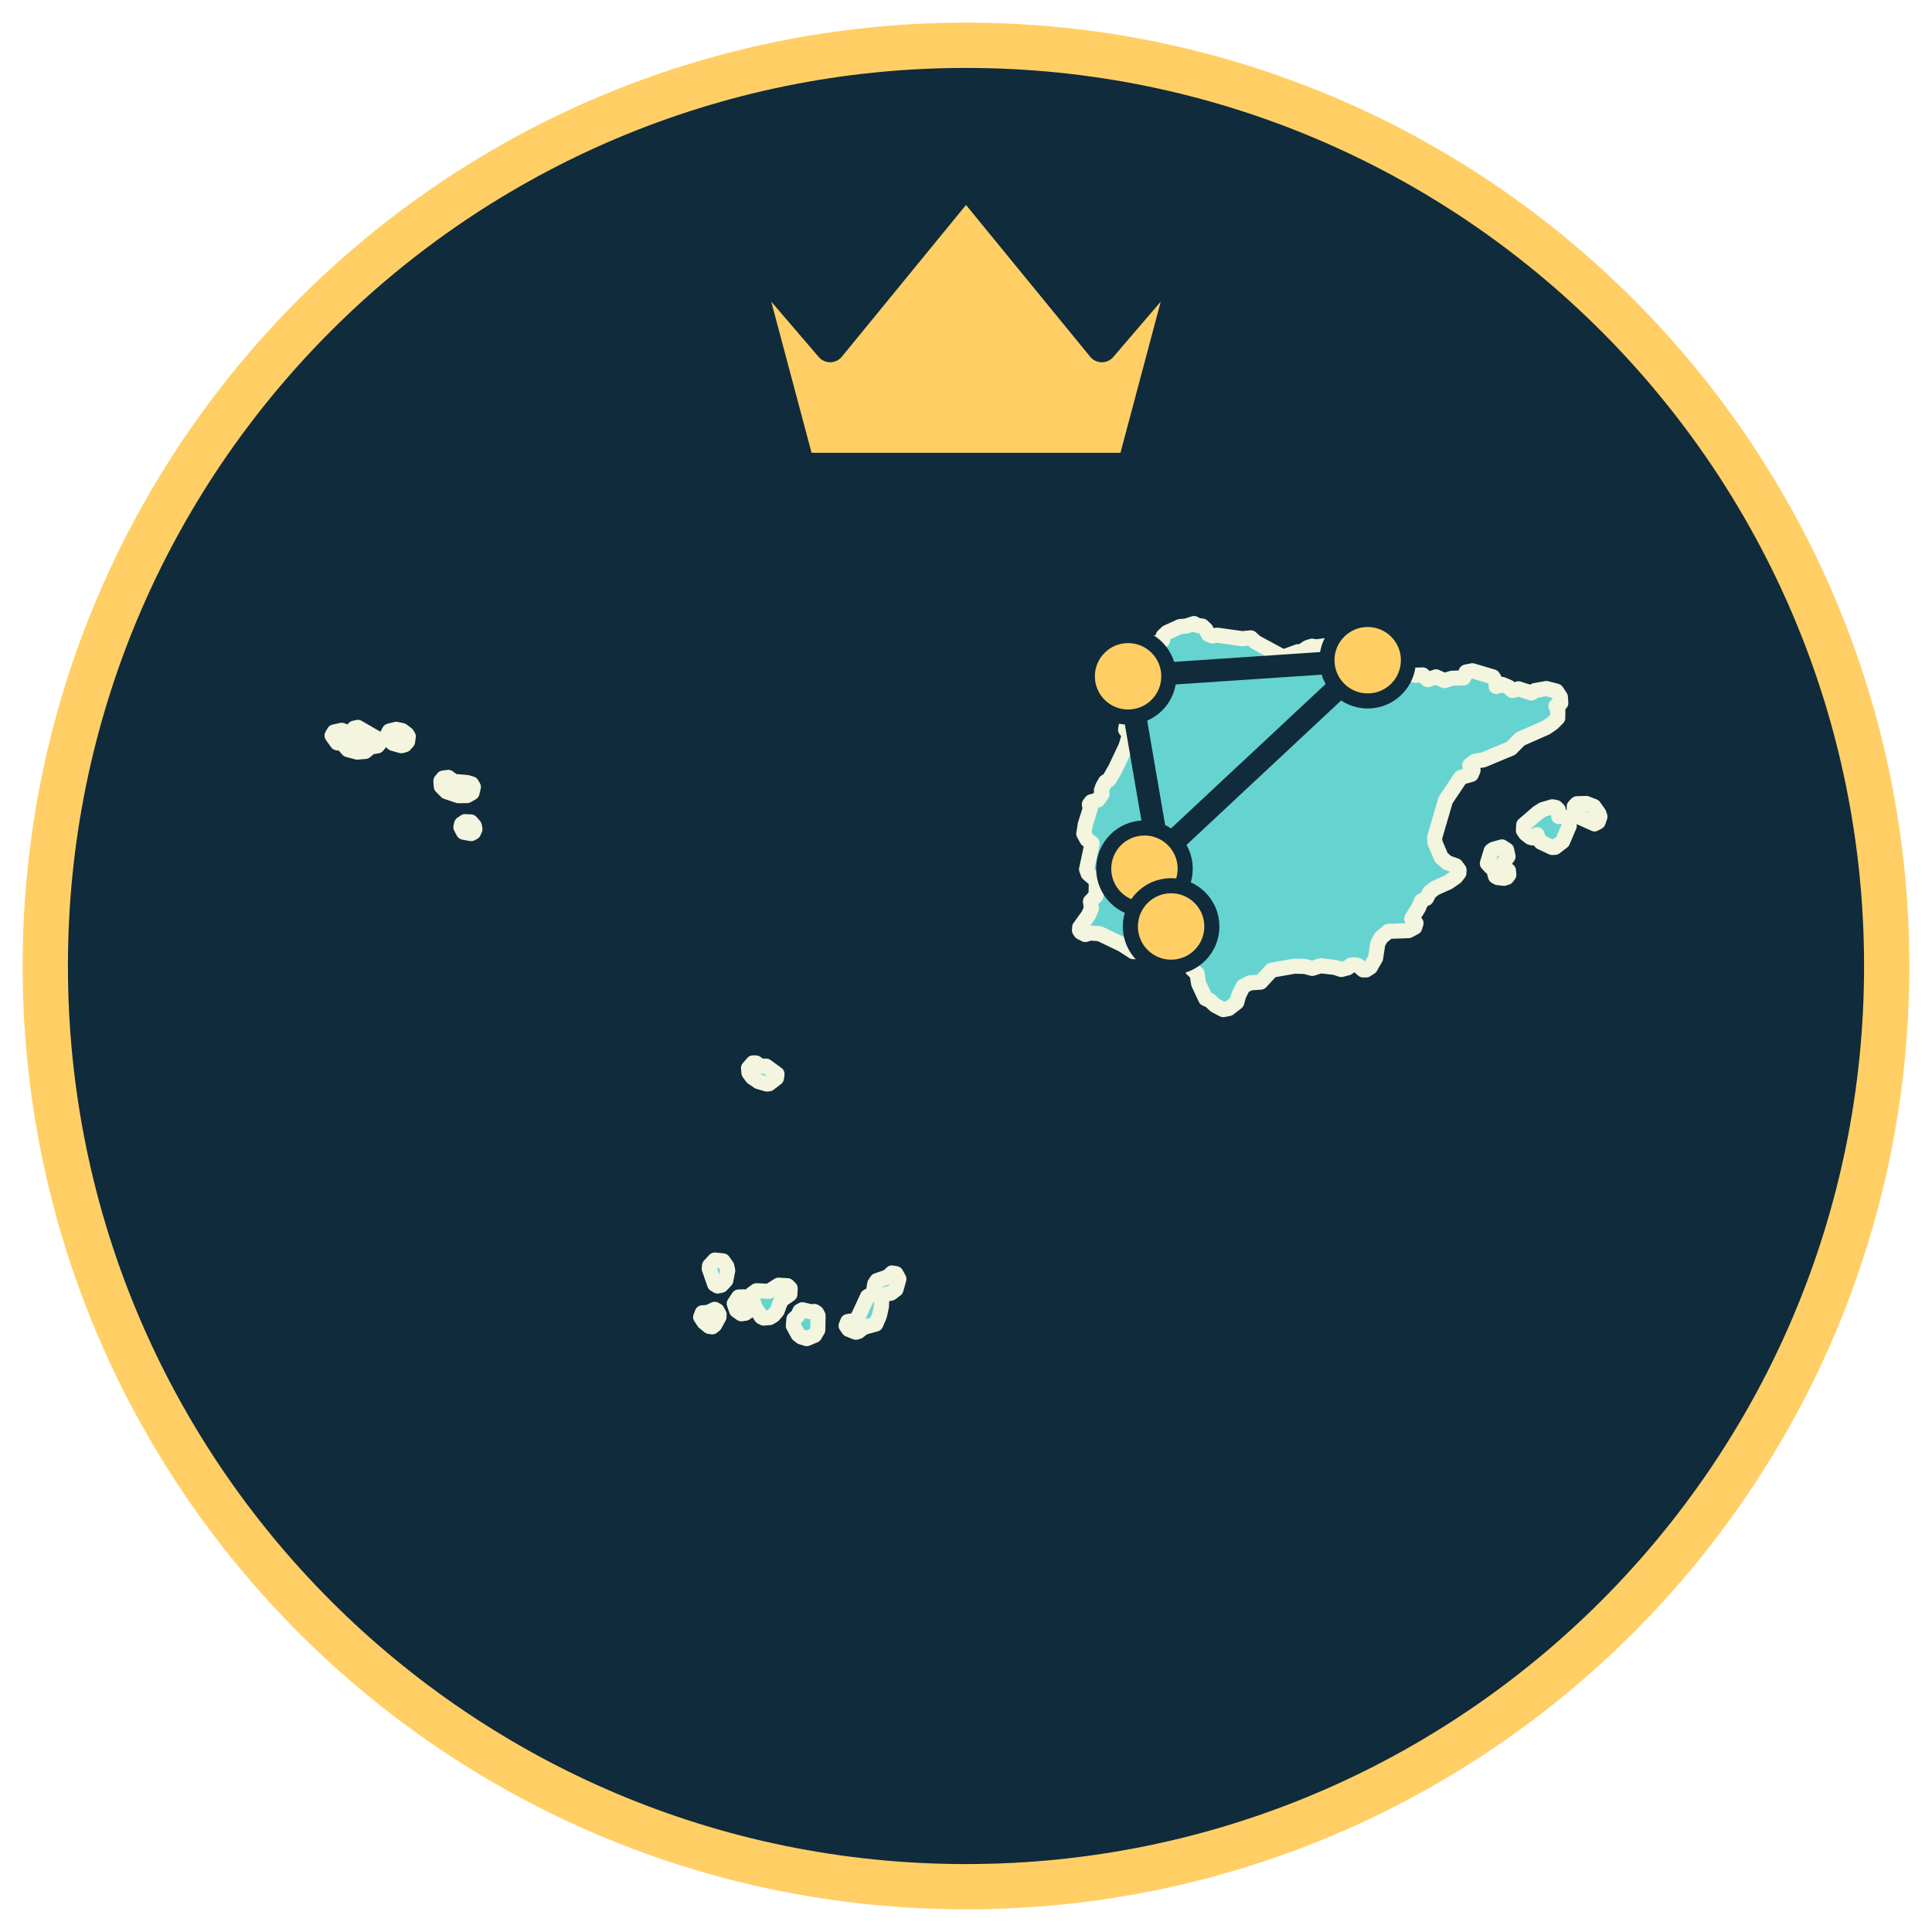
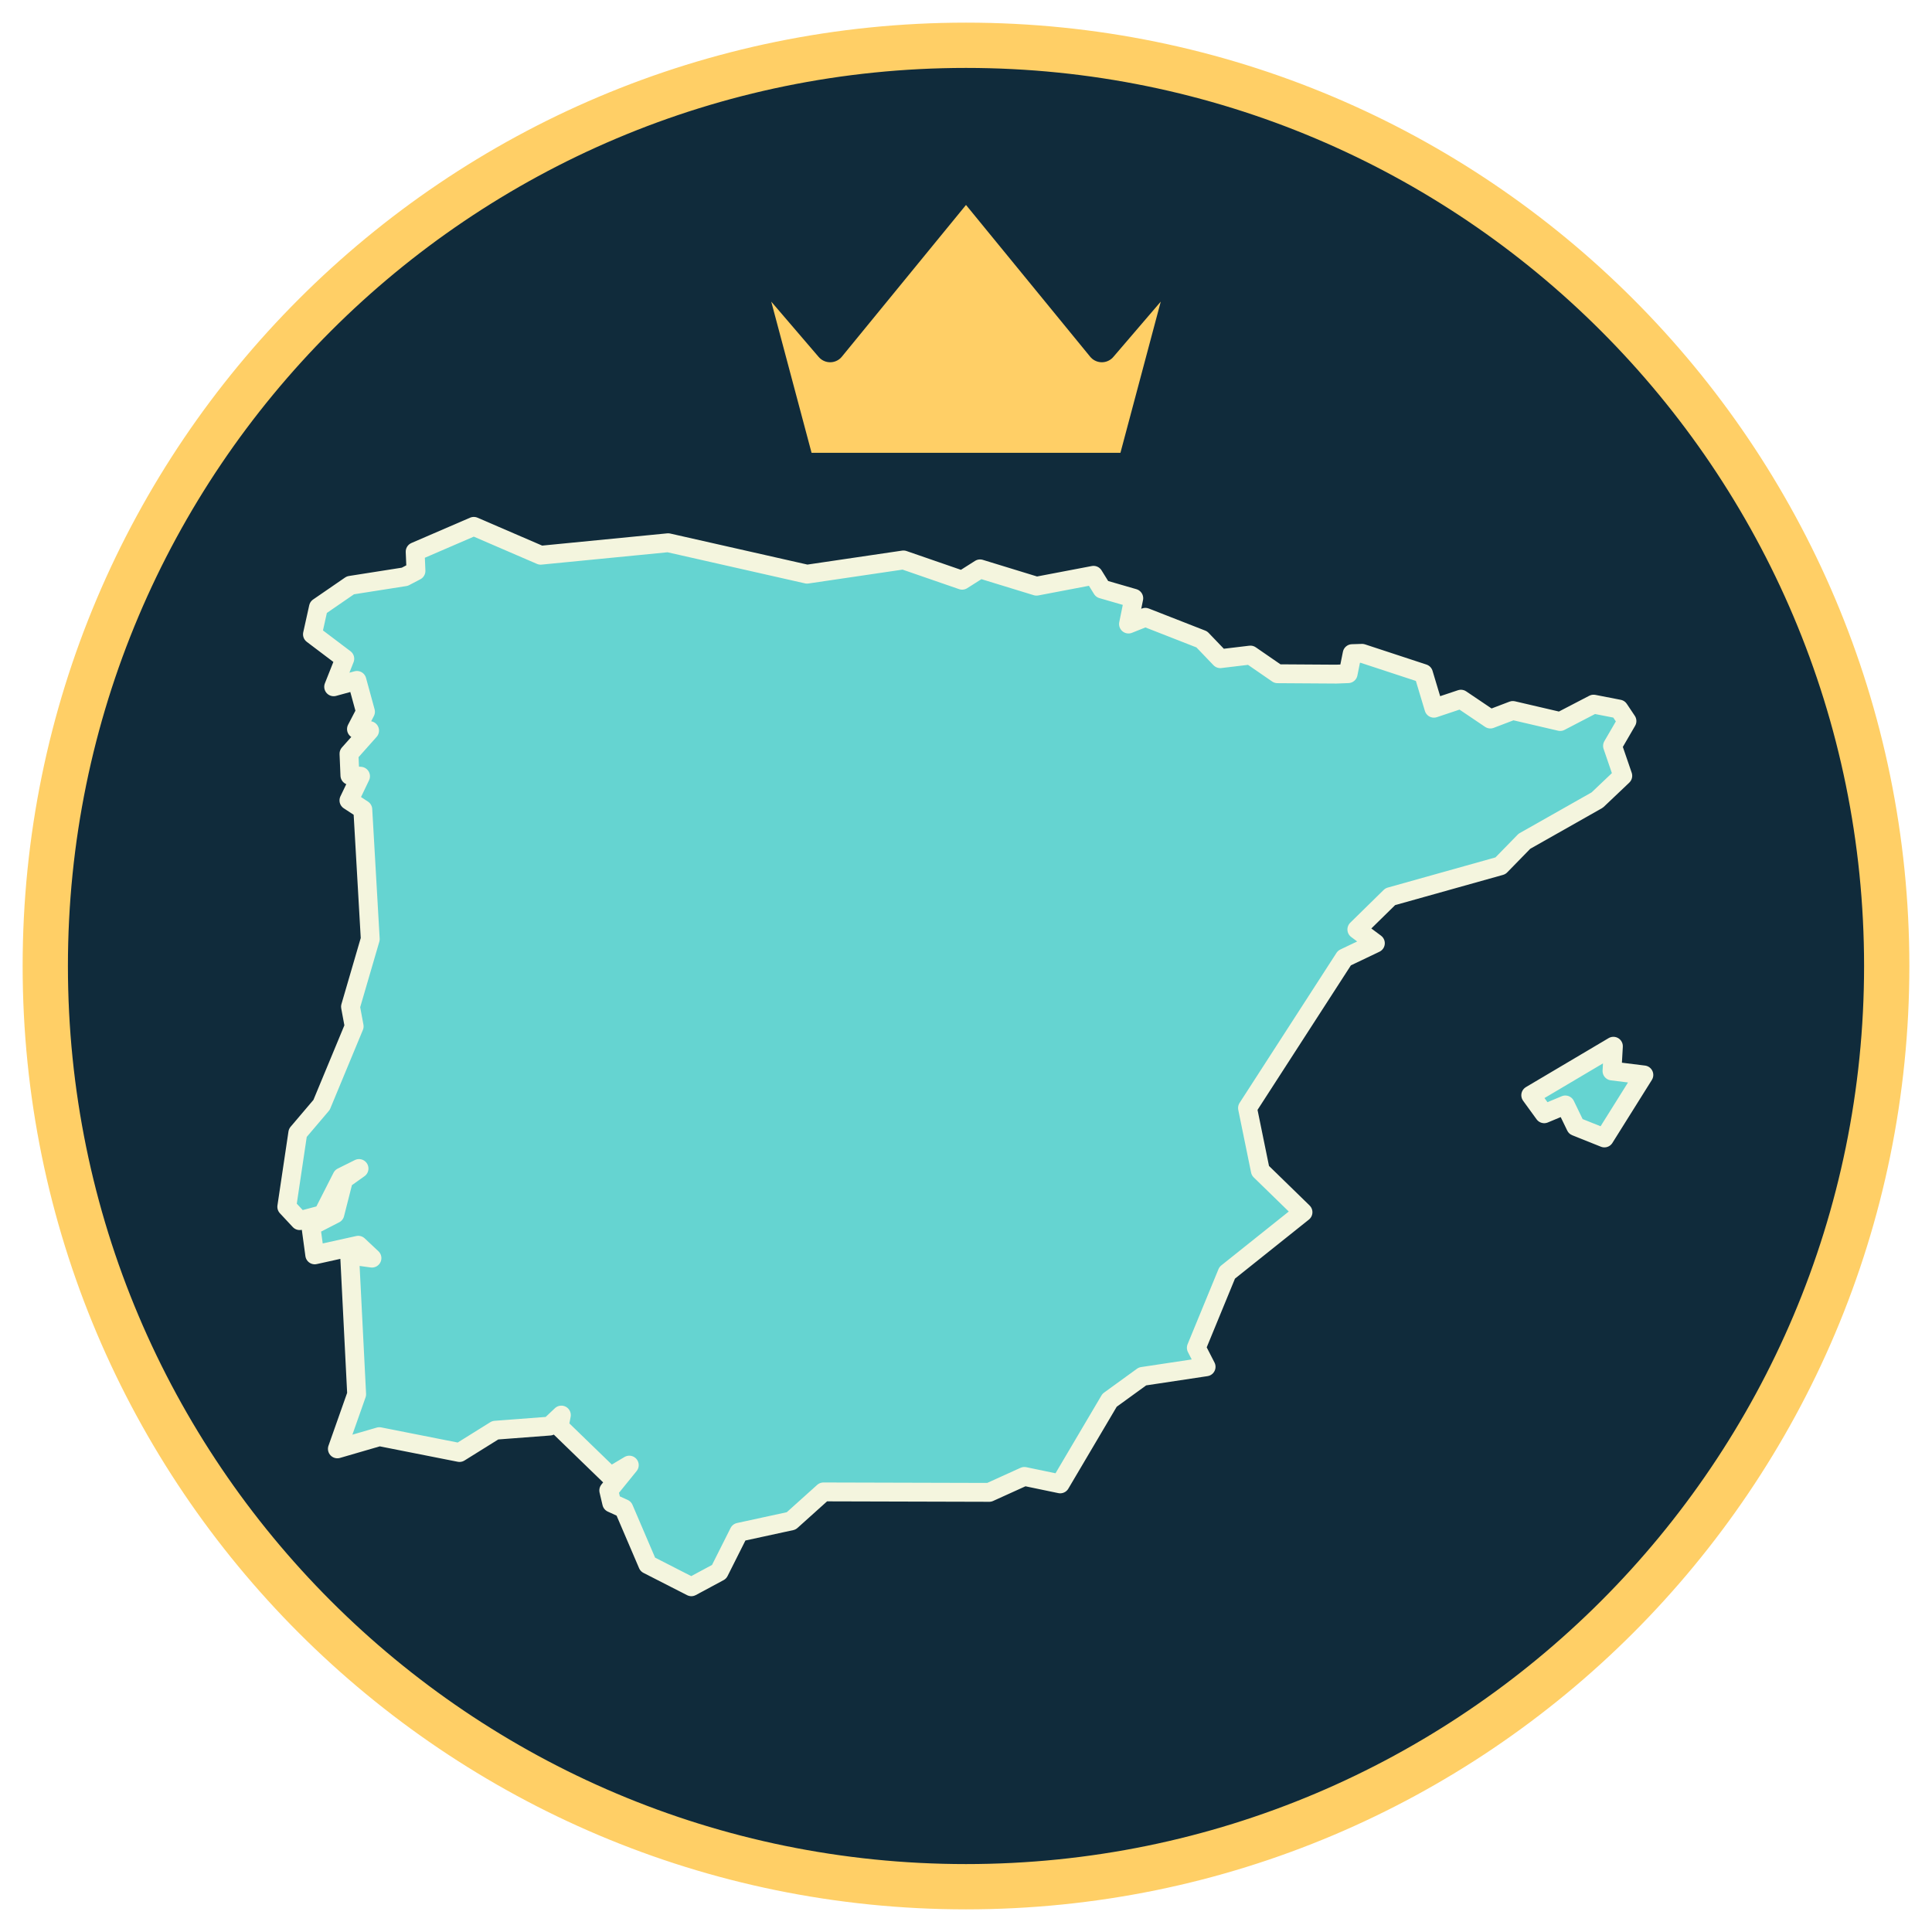
<svg xmlns="http://www.w3.org/2000/svg" width="256" height="256" viewBox="0 0 128 128">
  <circle cx="64" cy="64" r="61" fill="#102b3b" stroke="#ffcf66" stroke-width="3" />
-   <g transform="translate(67.63758 41.18329) scale(0.009197416)">
-     <path d="M4005,1400L4132,1457L4158,1443L4171,1405L4164,1383L4127,1331L4073,1310L4005,1312L3986,1332L3986,1379L4005,1400Z" fill="#65d4d1" stroke="#f4f5de" stroke-width="108.726" stroke-linejoin="round" stroke-linecap="round" />
-     <path d="M3636,1528L3668,1553L3684,1558L3718,1535L3729,1569L3746,1589L3827,1627L3847,1626L3902,1584L3950,1471L3944,1430L3926,1413L3892,1401L3874,1404L3871,1356L3854,1339L3828,1334L3759,1354L3723,1377L3622,1464L3620,1505L3636,1528Z" fill="#65d4d1" stroke="#f4f5de" stroke-width="108.726" stroke-linejoin="round" stroke-linecap="round" />
-     <path d="M487,2114L423,2203L422,2223L431,2237L464,2254L497,2243L567,2248L730,2326L809,2377L862,2379L956,2301L1031,2264L1088,2252L1202,2354L1235,2419L1224,2451L1235,2505L1269,2536L1280,2607L1331,2716L1363,2730L1400,2765L1458,2795L1498,2787L1555,2742L1569,2691L1602,2626L1651,2602L1727,2597L1806,2511L1971,2482L2045,2484L2099,2498L2159,2479L2262,2491L2308,2506L2354,2494L2376,2475L2402,2472L2429,2477L2465,2509L2487,2509L2517,2490L2555,2423L2571,2319L2593,2277L2648,2231L2792,2226L2837,2202L2846,2172L2815,2140L2864,2062L2885,2012L2921,1993L2943,1951L2983,1920L3079,1877L3132,1840L3155,1811L3156,1789L3133,1758L3072,1737L3029,1700L2983,1593L2980,1556L3059,1286L3169,1122L3244,1101L3257,1071L3233,1035L3270,1006L3331,996L3530,913L3596,846L3784,763L3829,732L3867,694L3868,636L3854,608L3889,587L3886,543L3858,501L3786,482L3702,497L3677,514L3584,484L3541,497L3515,473L3469,453L3423,467L3426,442L3400,398L3252,354L3207,363L3189,405L3105,408L3051,425L2990,398L2931,418L2894,384L2842,386L2765,363L2748,344L2727,344L2712,296L2680,280L2601,264L2569,221L2492,235L2445,230L2419,218L2355,163L2285,138L2249,145L2222,169L2129,182L2096,177L2065,187L2022,216L1995,217L1906,250L1874,248L1692,149L1656,117L1595,123L1416,98L1377,103L1350,91L1332,56L1306,32L1273,28L1247,14L1191,32L1145,36L1053,78L1025,104L1021,135L991,147L859,185L778,184L635,252L586,313L573,346L586,398L619,439L606,466L615,506L649,521L681,512L696,545L716,559L725,599L742,613L725,650L763,725L754,778L782,814L757,898L681,1059L637,1136L609,1155L590,1188L580,1216L584,1243L554,1285L507,1298L493,1317L500,1346L464,1460L453,1528L476,1570L513,1597L473,1784L484,1815L552,1874L543,1892L541,1974L501,2016L508,2066L487,2114Z" fill="#65d4d1" stroke="#f4f5de" stroke-width="108.726" stroke-linejoin="round" stroke-linecap="round" />
-     <path d="M3388,1651L3360,1742L3383,1767L3417,1774L3410,1803L3419,1835L3435,1844L3480,1849L3501,1842L3515,1823L3512,1794L3462,1758L3509,1692L3499,1645L3465,1623L3404,1640L3388,1651Z" fill="#65d4d1" stroke="#f4f5de" stroke-width="108.726" stroke-linejoin="round" stroke-linecap="round" />
-     <path d="M-1202,5035L-1247,5042L-1259,5072L-1241,5098L-1189,5119L-1171,5114L-1133,5084L-1045,5060L-1019,4999L-1005,4936L-1003,4891L-1011,4868L-982,4847L-935,4837L-900,4810L-879,4735L-900,4697L-929,4692L-959,4720L-1037,4747L-1053,4771L-1064,4839L-1105,4862L-1178,5020L-1202,5035Z" fill="#65d4d1" stroke="#f4f5de" stroke-width="108.726" stroke-linejoin="round" stroke-linecap="round" />
-     <path d="M-1606,4998L-1635,5024L-1639,5073L-1605,5135L-1582,5153L-1543,5165L-1486,5141L-1463,5102L-1461,5000L-1472,4979L-1488,4969L-1511,4972L-1574,4957L-1592,4967L-1606,4998Z" fill="#65d4d1" stroke="#f4f5de" stroke-width="108.726" stroke-linejoin="round" stroke-linecap="round" />
-     <path d="M-1942,4863L-1912,4944L-1870,5008L-1853,5017L-1809,5013L-1783,4997L-1756,4965L-1728,4890L-1664,4845L-1662,4803L-1681,4784L-1746,4780L-1815,4824L-1905,4820L-1941,4846L-1942,4863Z" fill="#65d4d1" stroke="#f4f5de" stroke-width="108.726" stroke-linejoin="round" stroke-linecap="round" />
-     <path d="M-1891,3313L-1830,3331L-1814,3329L-1761,3288L-1757,3259L-1835,3202L-1876,3202L-1909,3179L-1930,3179L-1962,3216L-1959,3250L-1936,3282L-1891,3313Z" fill="#65d4d1" stroke="#f4f5de" stroke-width="108.726" stroke-linejoin="round" stroke-linecap="round" />
-     <path d="M-1998,4864L-2033,4865L-2065,4913L-2048,4962L-2014,4986L-1985,4982L-1953,4958L-1946,4944L-1957,4896L-1998,4864Z" fill="#65d4d1" stroke="#f4f5de" stroke-width="108.726" stroke-linejoin="round" stroke-linecap="round" />
-     <path d="M-2245,4661L-2206,4773L-2185,4786L-2158,4780L-2126,4746L-2112,4674L-2119,4643L-2146,4605L-2205,4599L-2243,4640L-2245,4661Z" fill="#65d4d1" stroke="#f4f5de" stroke-width="108.726" stroke-linejoin="round" stroke-linecap="round" />
-     <path d="M-2253,4976L-2295,4979L-2307,5010L-2283,5046L-2245,5077L-2223,5080L-2206,5066L-2175,5010L-2174,4991L-2189,4963L-2206,4954L-2253,4976Z" fill="#65d4d1" stroke="#f4f5de" stroke-width="108.726" stroke-linejoin="round" stroke-linecap="round" />
-     <path d="M-4015,1517L-3960,1527L-3943,1518L-3933,1495L-3937,1472L-3962,1443L-4004,1441L-4029,1458L-4034,1481L-4015,1517Z" fill="#65d4d1" stroke="#f4f5de" stroke-width="108.726" stroke-linejoin="round" stroke-linecap="round" />
-     <path d="M-4086,1151L-4125,1122L-4161,1127L-4178,1148L-4175,1188L-4138,1225L-4052,1254L-3989,1253L-3954,1233L-3944,1191L-3957,1169L-3990,1159L-4086,1151Z" fill="#65d4d1" stroke="#f4f5de" stroke-width="108.726" stroke-linejoin="round" stroke-linecap="round" />
-     <path d="M-4457,785L-4500,776L-4549,788L-4562,812L-4553,852L-4523,877L-4463,894L-4438,887L-4418,864L-4413,827L-4423,811L-4457,785Z" fill="#65d4d1" stroke="#f4f5de" stroke-width="108.726" stroke-linejoin="round" stroke-linecap="round" />
-     <path d="M-4850,818L-4876,789L-4893,783L-4947,795L-4962,821L-4925,873L-4883,880L-4848,922L-4781,940L-4723,935L-4705,920L-4707,891L-4743,863L-4664,900L-4635,895L-4620,876L-4631,846L-4776,762L-4803,768L-4813,790L-4775,842L-4808,823L-4850,818Z" fill="#65d4d1" stroke="#f4f5de" stroke-width="108.726" stroke-linejoin="round" stroke-linecap="round" />
-   </g>
-   <path d="M75.823,57.555 L90.613,43.74" fill="none" stroke="#102b3b" stroke-width="1.5" stroke-linejoin="round" stroke-linecap="round" />
-   <path d="M90.613,43.74 L74.738,44.807" fill="none" stroke="#102b3b" stroke-width="1.5" stroke-linejoin="round" stroke-linecap="round" />
-   <path d="M74.738,44.807 L77.589,61.381" fill="none" stroke="#102b3b" stroke-width="1.5" stroke-linejoin="round" stroke-linecap="round" />
-   <circle cx="75.823" cy="57.555" r="2.7" fill="#ffcf66" stroke="#102b3b" stroke-width="1" />
-   <circle cx="90.613" cy="43.74" r="2.7" fill="#ffcf66" stroke="#102b3b" stroke-width="1" />
-   <circle cx="74.738" cy="44.807" r="2.7" fill="#ffcf66" stroke="#102b3b" stroke-width="1" />
-   <circle cx="77.589" cy="61.381" r="2.7" fill="#ffcf66" stroke="#102b3b" stroke-width="1" />
+   <path d="M25.134,95.182 L22.352,95.991 L23.629,92.373 L23.163,83.150 L24.643,83.353 L23.735,82.501 L20.853,83.138 L20.595,81.243 L22.187,80.425 L22.767,78.144 L23.786,77.418 L22.654,77.981 L21.392,80.462 L19.855,80.870 L19.000,79.954 L19.730,75.056 L21.305,73.202 L23.464,67.999 L23.222,66.697 L24.530,62.217 L24.037,53.631 L23.118,53.029 L23.886,51.427 L23.182,51.375 L23.121,49.937 L24.486,48.403 L23.617,48.303 L24.214,47.155 L23.647,45.079 L22.106,45.501 L22.843,43.643 L20.701,42.024 L21.098,40.234 L23.215,38.778 L26.819,38.212 L27.559,37.825 L27.505,36.550 L31.390,34.873 L35.821,36.785 L44.266,35.958 L53.471,38.040 L59.857,37.098 L63.745,38.441 L64.931,37.689 L68.672,38.836 L72.449,38.116 L73.014,39.027 L75.115,39.635 L74.766,41.344 L75.884,40.898 L79.622,42.361 L80.847,43.639 L82.844,43.400 L84.639,44.637 L88.525,44.662 L89.318,44.632 L89.584,43.305 L90.242,43.285 L94.310,44.622 L95.001,46.921 L96.790,46.323 L98.740,47.638 L100.228,47.071 L103.366,47.802 L105.580,46.651 L107.259,46.978 L107.790,47.772 L106.834,49.418 L107.513,51.399 L105.822,53.004 L100.996,55.736 L99.409,57.362 L92.109,59.407 L89.895,61.579 L91.122,62.491 L89.071,63.470 L82.651,73.408 L83.500,77.559 L86.327,80.313 L81.304,84.325 L79.260,89.294 L79.907,90.555 L75.693,91.190 L73.513,92.771 L70.241,98.311 L67.868,97.817 L65.540,98.873 L54.557,98.843 L52.420,100.764 L48.961,101.515 L47.644,104.137 L45.804,105.127 L42.916,103.651 L41.329,99.945 L40.528,99.579 L40.332,98.745 L41.692,97.068 L40.444,97.812 L37.047,94.520 L37.192,93.752 L36.421,94.482 L32.812,94.756 L30.444,96.232 L25.134,95.182 Z" fill="#65d4d1" stroke="#f4f5de" stroke-width="1.25" stroke-linejoin="round" stroke-linecap="round" />
+   <path d="M108.910,71.217 L106.295,75.392 L104.396,74.632 L103.706,73.206 L102.308,73.789 L101.416,72.561 L106.892,69.317 L106.799,70.955 L108.910,71.217 Z" fill="#65d4d1" stroke="#f4f5de" stroke-width="1.25" stroke-linejoin="round" stroke-linecap="round" />
  <g transform="translate(64 21)">
    <path d="M-15,-5 L-9,2 L0,-9 L9,2 L15,-5 L11,10 H-11 Z" fill="#ffcf66" stroke="#102b3b" stroke-width="2" stroke-linejoin="round" stroke-linecap="round" />
  </g>
</svg>
